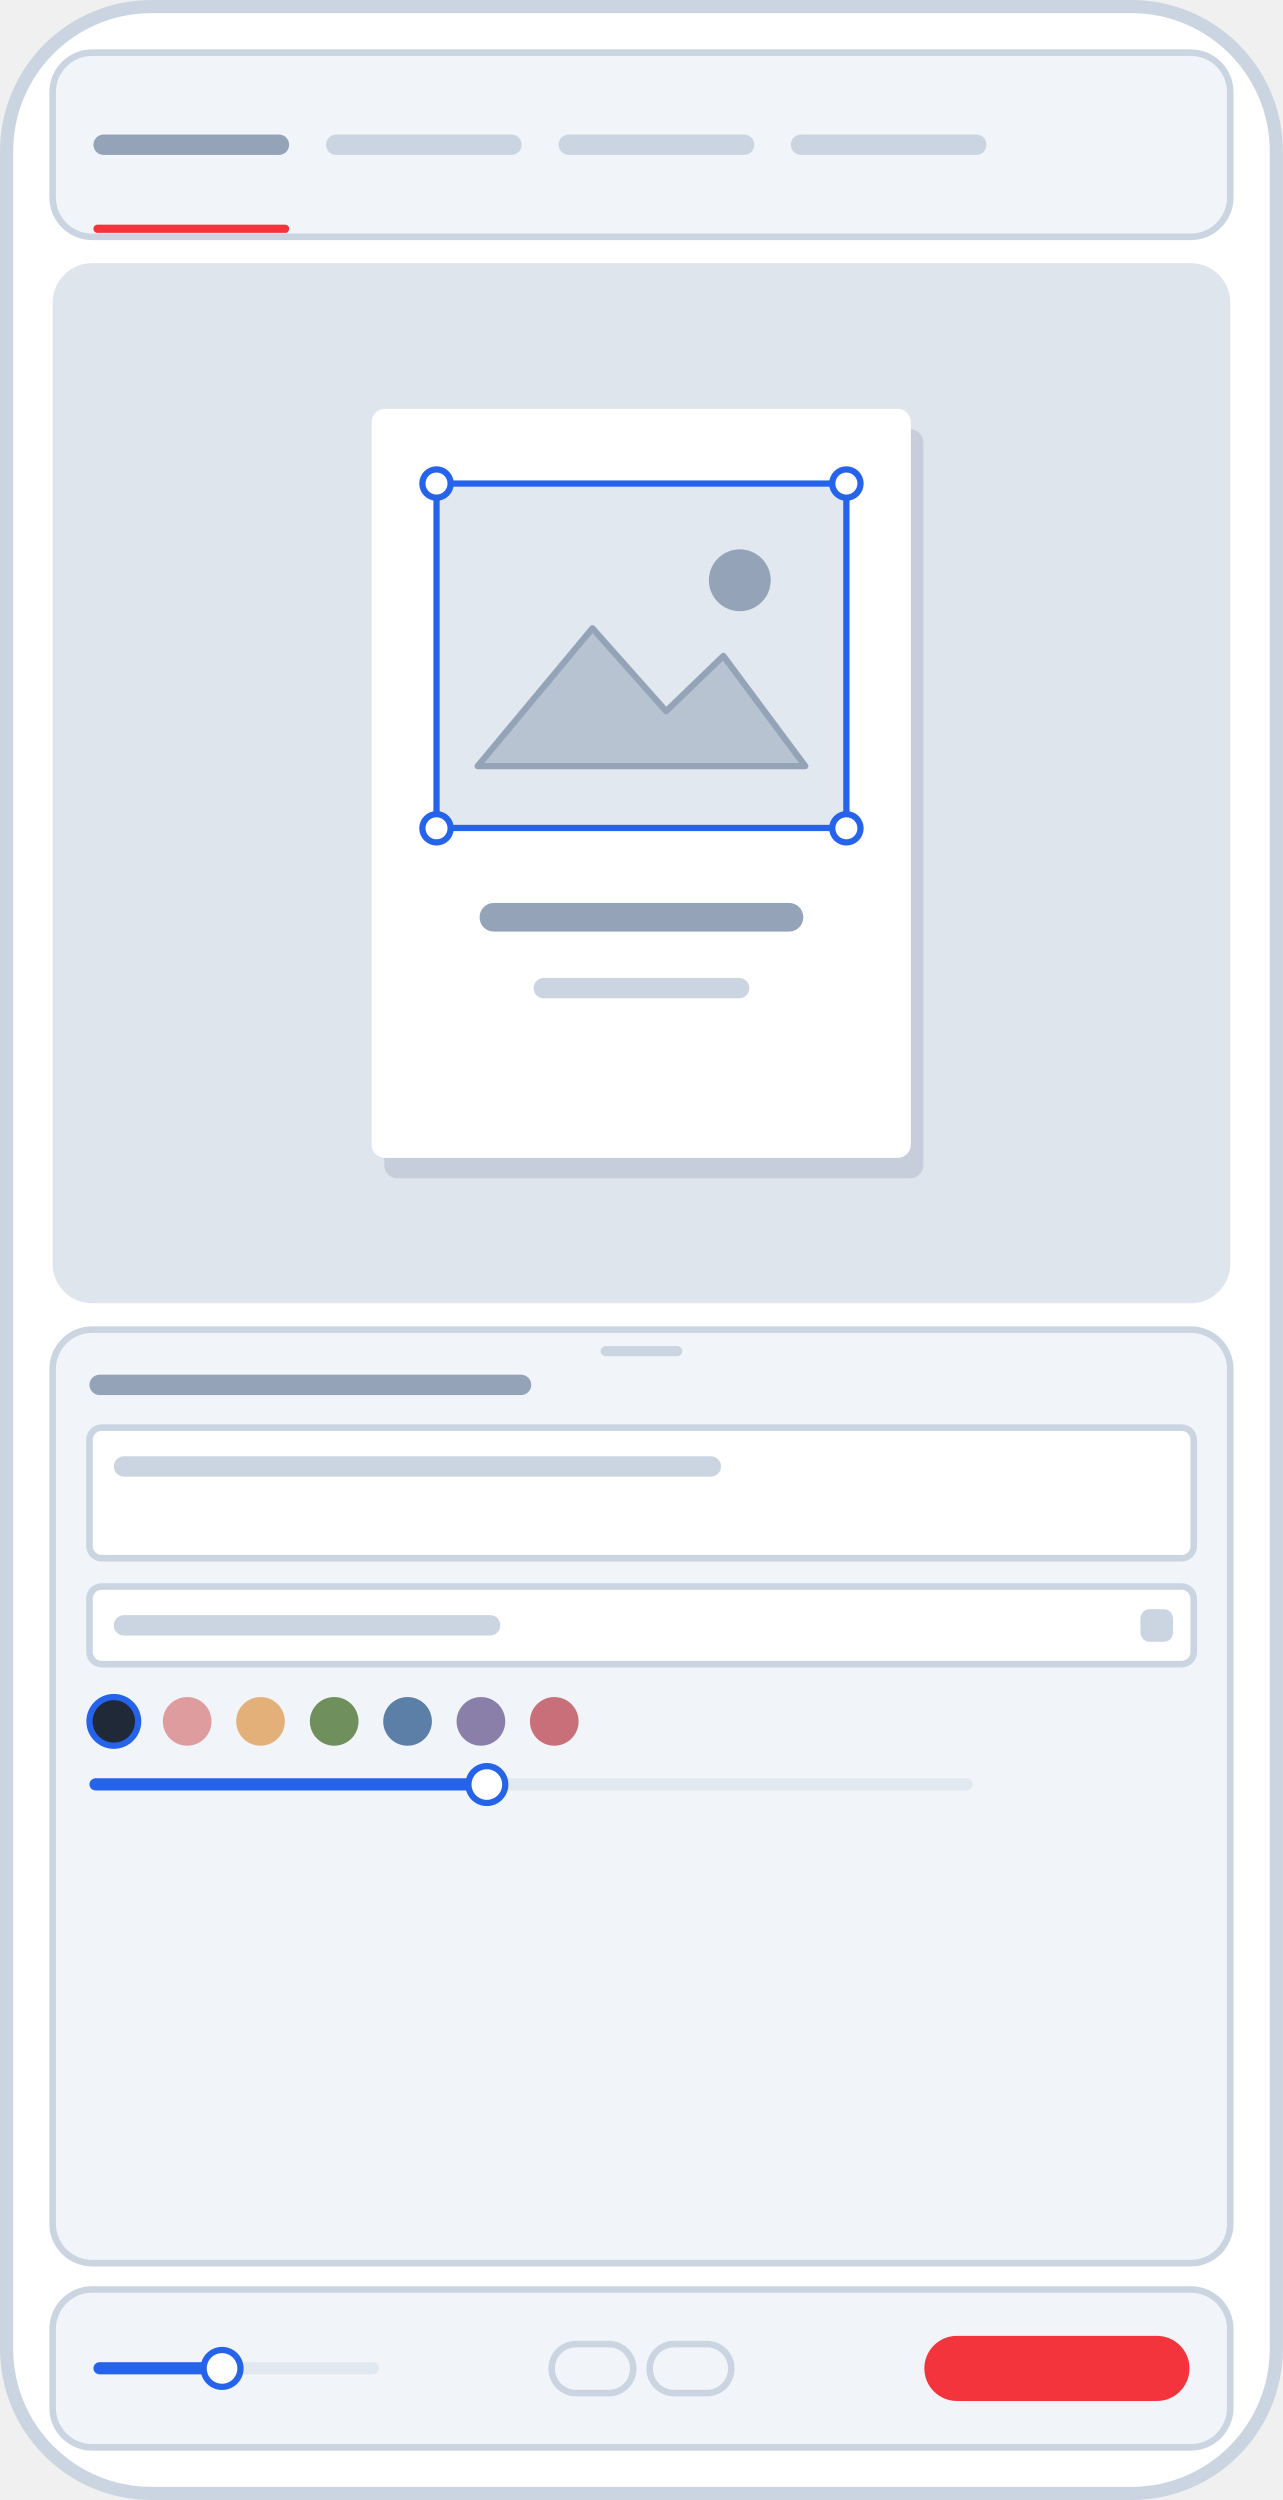
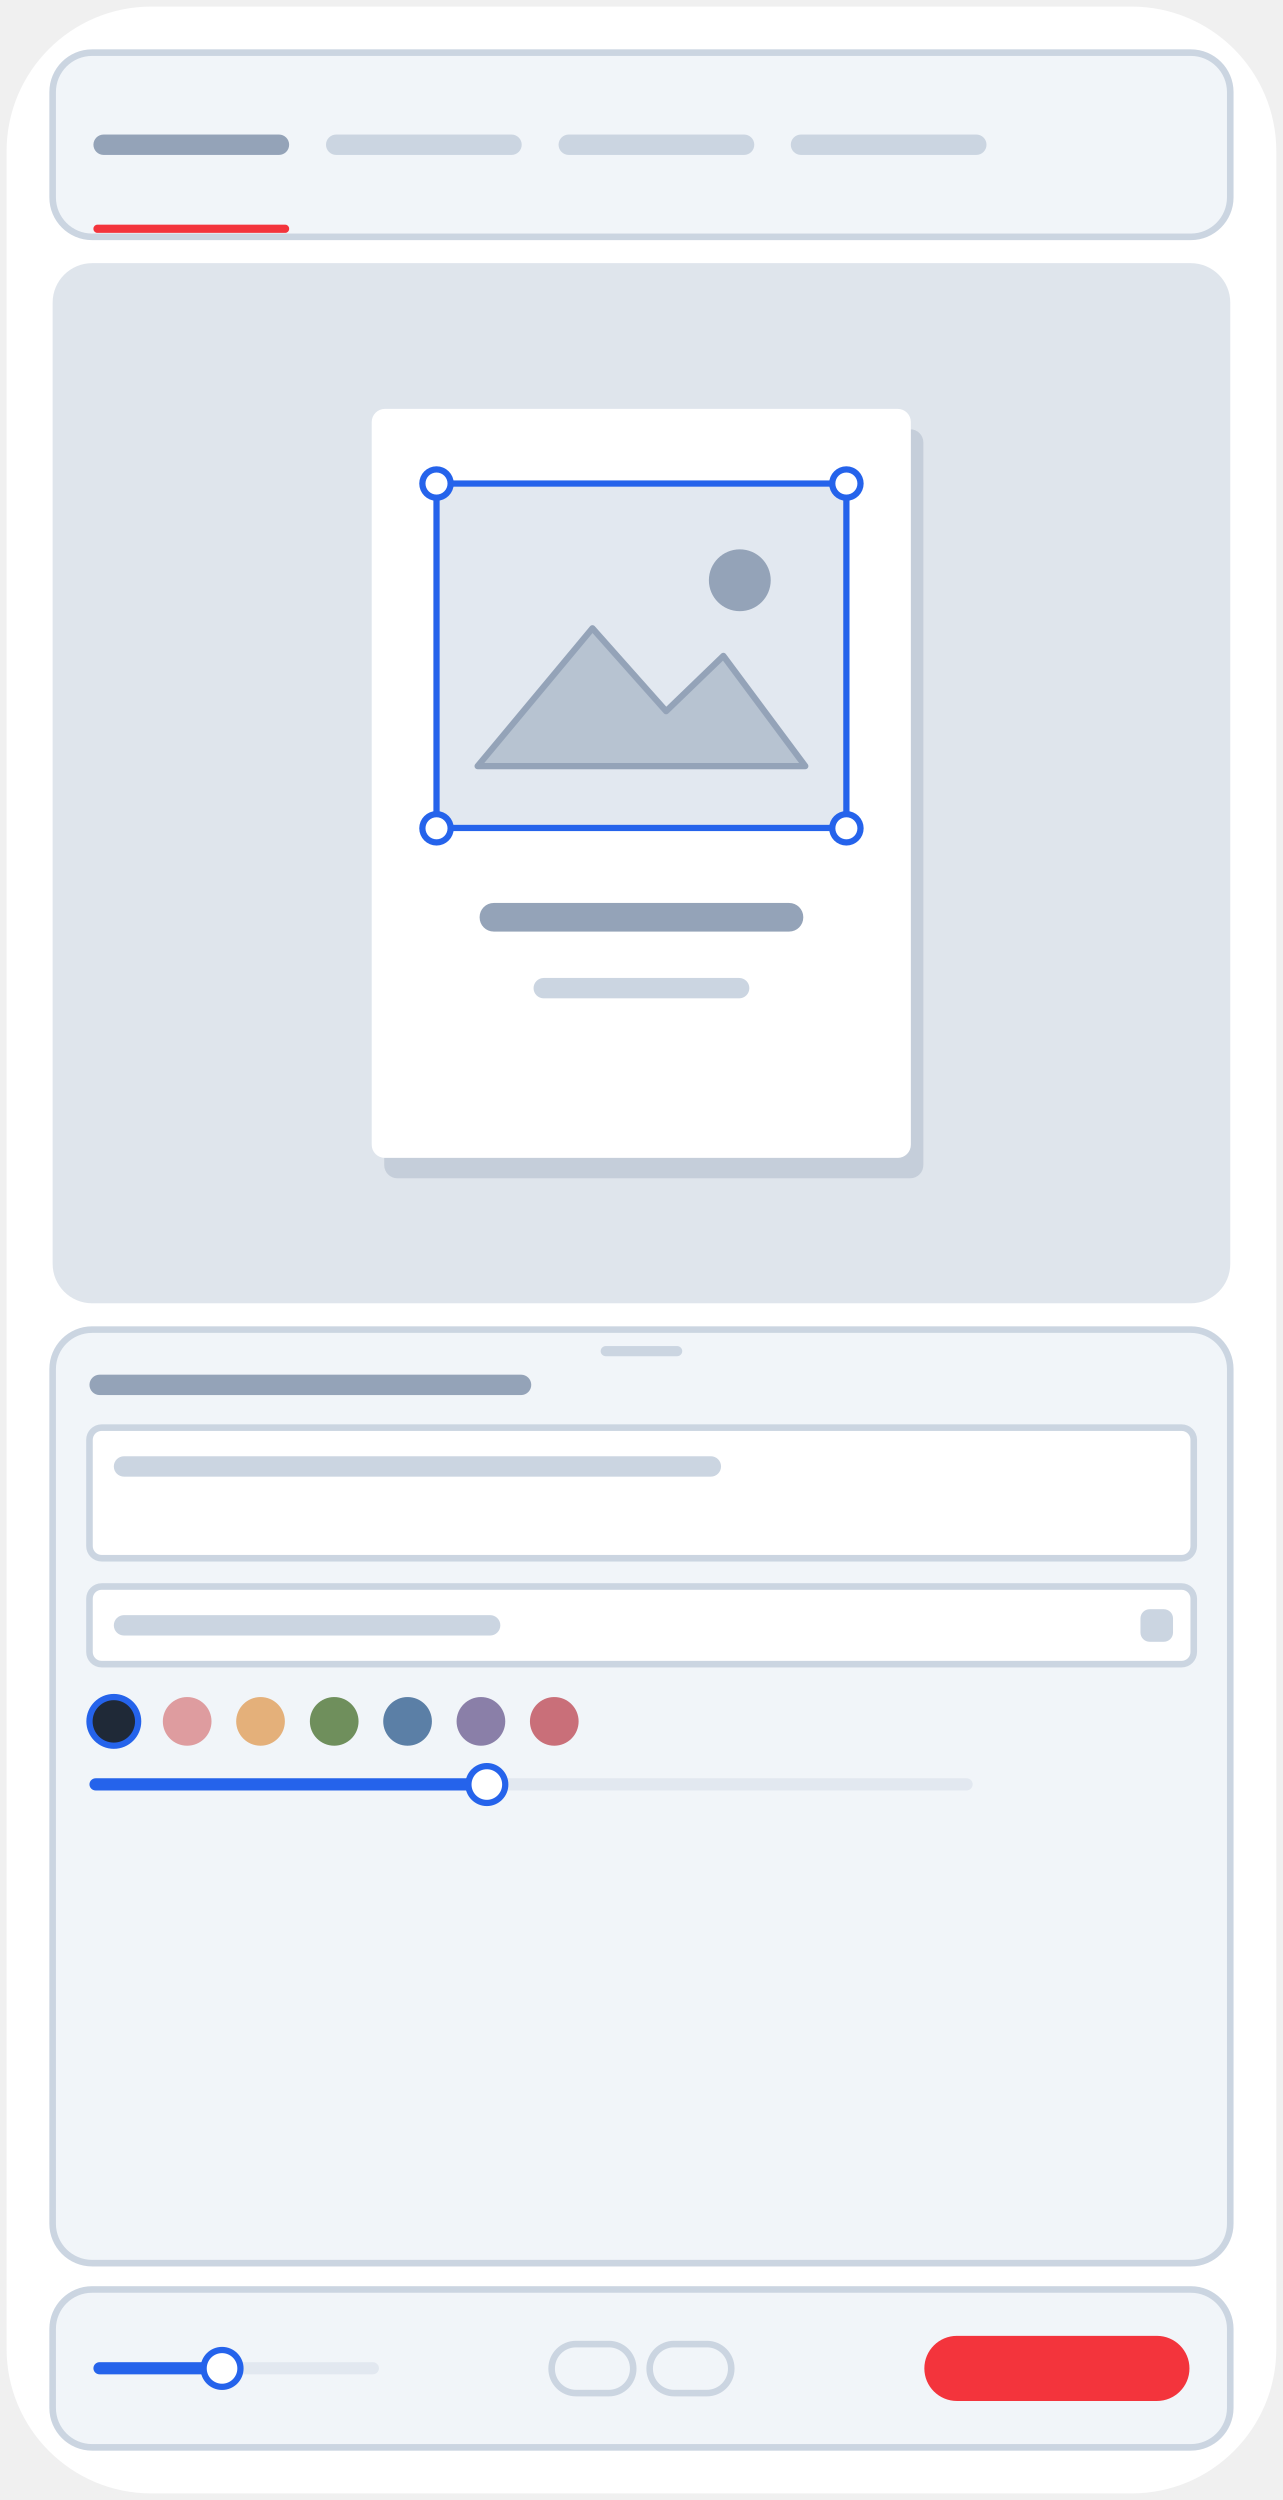
<svg xmlns="http://www.w3.org/2000/svg" viewBox="0 0 390 760" role="img">
-   <rect x="2" y="2" width="386" height="756" rx="44" fill="#ffffff" stroke="#cbd5e1" stroke-width="4" />
+   <rect x="2" y="2" width="386" height="756" rx="44" fill="#ffffff" stroke="#cbd5e1" stroke-width="0" />
  <g>
    <rect x="16" y="16" width="358" height="56" rx="12" fill="#f1f5f9" stroke="#cbd5e1" stroke-width="2" />
    <rect x="28.4" y="40.9" width="59.5" height="6.2" rx="3.1" fill="#94a3b8" />
    <rect x="28.4" y="68.3" width="59.5" height="2.5" rx="1.2" fill="#f3343c" />
    <rect x="99.1" y="40.9" width="59.5" height="6.2" rx="3.1" fill="#cbd5e1" />
    <rect x="169.8" y="40.9" width="59.5" height="6.2" rx="3.1" fill="#cbd5e1" />
    <rect x="240.4" y="40.9" width="59.5" height="6.2" rx="3.1" fill="#cbd5e1" />
  </g>
  <g>
    <rect x="16" y="80" width="358" height="316.2" rx="12" fill="#dfe5ec" />
    <rect x="116.8" y="130.5" width="163.9" height="227.7" rx="4" fill="#94a3b8" fill-opacity="0.35" />
    <rect x="113" y="124.3" width="163.9" height="227.7" rx="4" fill="#ffffff" />
    <rect x="132.7" y="147" width="124.6" height="104.7" rx="3.7" fill="#e2e8f0" />
    <path d="M145.2 232.9 L180.1 191 L202.5 216.2 L219.9 199.4 L244.8 232.9 Z" fill="#94a3b8" fill-opacity="0.55" stroke="#94a3b8" stroke-width="1.9" stroke-linejoin="round" />
    <circle cx="224.9" cy="176.4" r="9.4" fill="#94a3b8" />
    <rect x="145.8" y="274.5" width="98.4" height="8.7" rx="4.3" fill="#94a3b8" />
    <rect x="162.2" y="297.3" width="65.6" height="6.2" rx="3.1" fill="#cbd5e1" />
    <rect x="132.7" y="147" width="124.6" height="104.7" fill="none" stroke="#2563eb" stroke-width="1.9" />
    <circle cx="132.7" cy="147" r="4.3" fill="#ffffff" stroke="#2563eb" stroke-width="1.9" />
    <circle cx="257.3" cy="147" r="4.3" fill="#ffffff" stroke="#2563eb" stroke-width="1.9" />
    <circle cx="132.7" cy="251.8" r="4.3" fill="#ffffff" stroke="#2563eb" stroke-width="1.9" />
    <circle cx="257.3" cy="251.8" r="4.3" fill="#ffffff" stroke="#2563eb" stroke-width="1.9" />
  </g>
  <g>
    <rect x="16" y="404.2" width="358" height="283.8" rx="12" fill="#f1f5f9" stroke="#cbd5e1" stroke-width="2" />
    <rect x="182.6" y="409.2" width="24.8" height="3.1" rx="1.6" fill="#cbd5e1" />
    <rect x="27.2" y="417.9" width="134.3" height="6.2" rx="3.1" fill="#94a3b8" />
    <rect x="27.2" y="434" width="335.7" height="39.7" rx="3.7" fill="#ffffff" stroke="#cbd5e1" stroke-width="2" />
    <rect x="34.6" y="442.7" width="184.6" height="6.2" rx="3.1" fill="#cbd5e1" />
    <rect x="27.2" y="482.3" width="335.7" height="23.6" rx="3.7" fill="#ffffff" stroke="#cbd5e1" stroke-width="2" />
    <rect x="34.6" y="491" width="117.5" height="6.2" rx="3.1" fill="#cbd5e1" />
    <rect x="346.7" y="489.2" width="9.9" height="9.9" rx="2.8" fill="#cbd5e1" />
    <circle cx="34.6" cy="523.3" r="7.4" fill="#1F2937" stroke="#2563eb" stroke-width="1.9" />
    <circle cx="56.9" cy="523.3" r="7.4" fill="#DE9C9F" />
    <circle cx="79.2" cy="523.3" r="7.4" fill="#E4B07A" />
    <circle cx="101.6" cy="523.3" r="7.4" fill="#6F8F5C" />
    <circle cx="123.9" cy="523.3" r="7.4" fill="#5B7FA6" />
    <circle cx="146.2" cy="523.3" r="7.4" fill="#8A7FA8" />
    <circle cx="168.5" cy="523.3" r="7.4" fill="#C96F79" />
    <rect x="27.2" y="540.6" width="268.5" height="3.7" rx="1.9" fill="#e2e8f0" />
    <rect x="27.2" y="540.6" width="120.8" height="3.7" rx="1.9" fill="#2563eb" />
    <circle cx="148" cy="542.5" r="5.6" fill="#ffffff" stroke="#2563eb" stroke-width="1.9" />
  </g>
  <g>
    <rect x="16" y="696" width="358" height="48" rx="12" fill="#f1f5f9" stroke="#cbd5e1" stroke-width="2" />
    <rect x="28.4" y="718.1" width="86.8" height="3.7" rx="1.9" fill="#e2e8f0" />
    <rect x="28.4" y="718.1" width="39.1" height="3.7" rx="1.9" fill="#2563eb" />
    <circle cx="67.5" cy="720" r="5.6" fill="#ffffff" stroke="#2563eb" stroke-width="1.9" />
    <rect x="167.7" y="712.6" width="24.8" height="14.9" rx="7.4" fill="none" stroke="#cbd5e1" stroke-width="2" />
    <rect x="197.5" y="712.6" width="24.8" height="14.9" rx="7.4" fill="none" stroke="#cbd5e1" stroke-width="2" />
    <rect x="281" y="710.1" width="80.6" height="19.8" rx="9.9" fill="#f3343c" />
  </g>
</svg>
